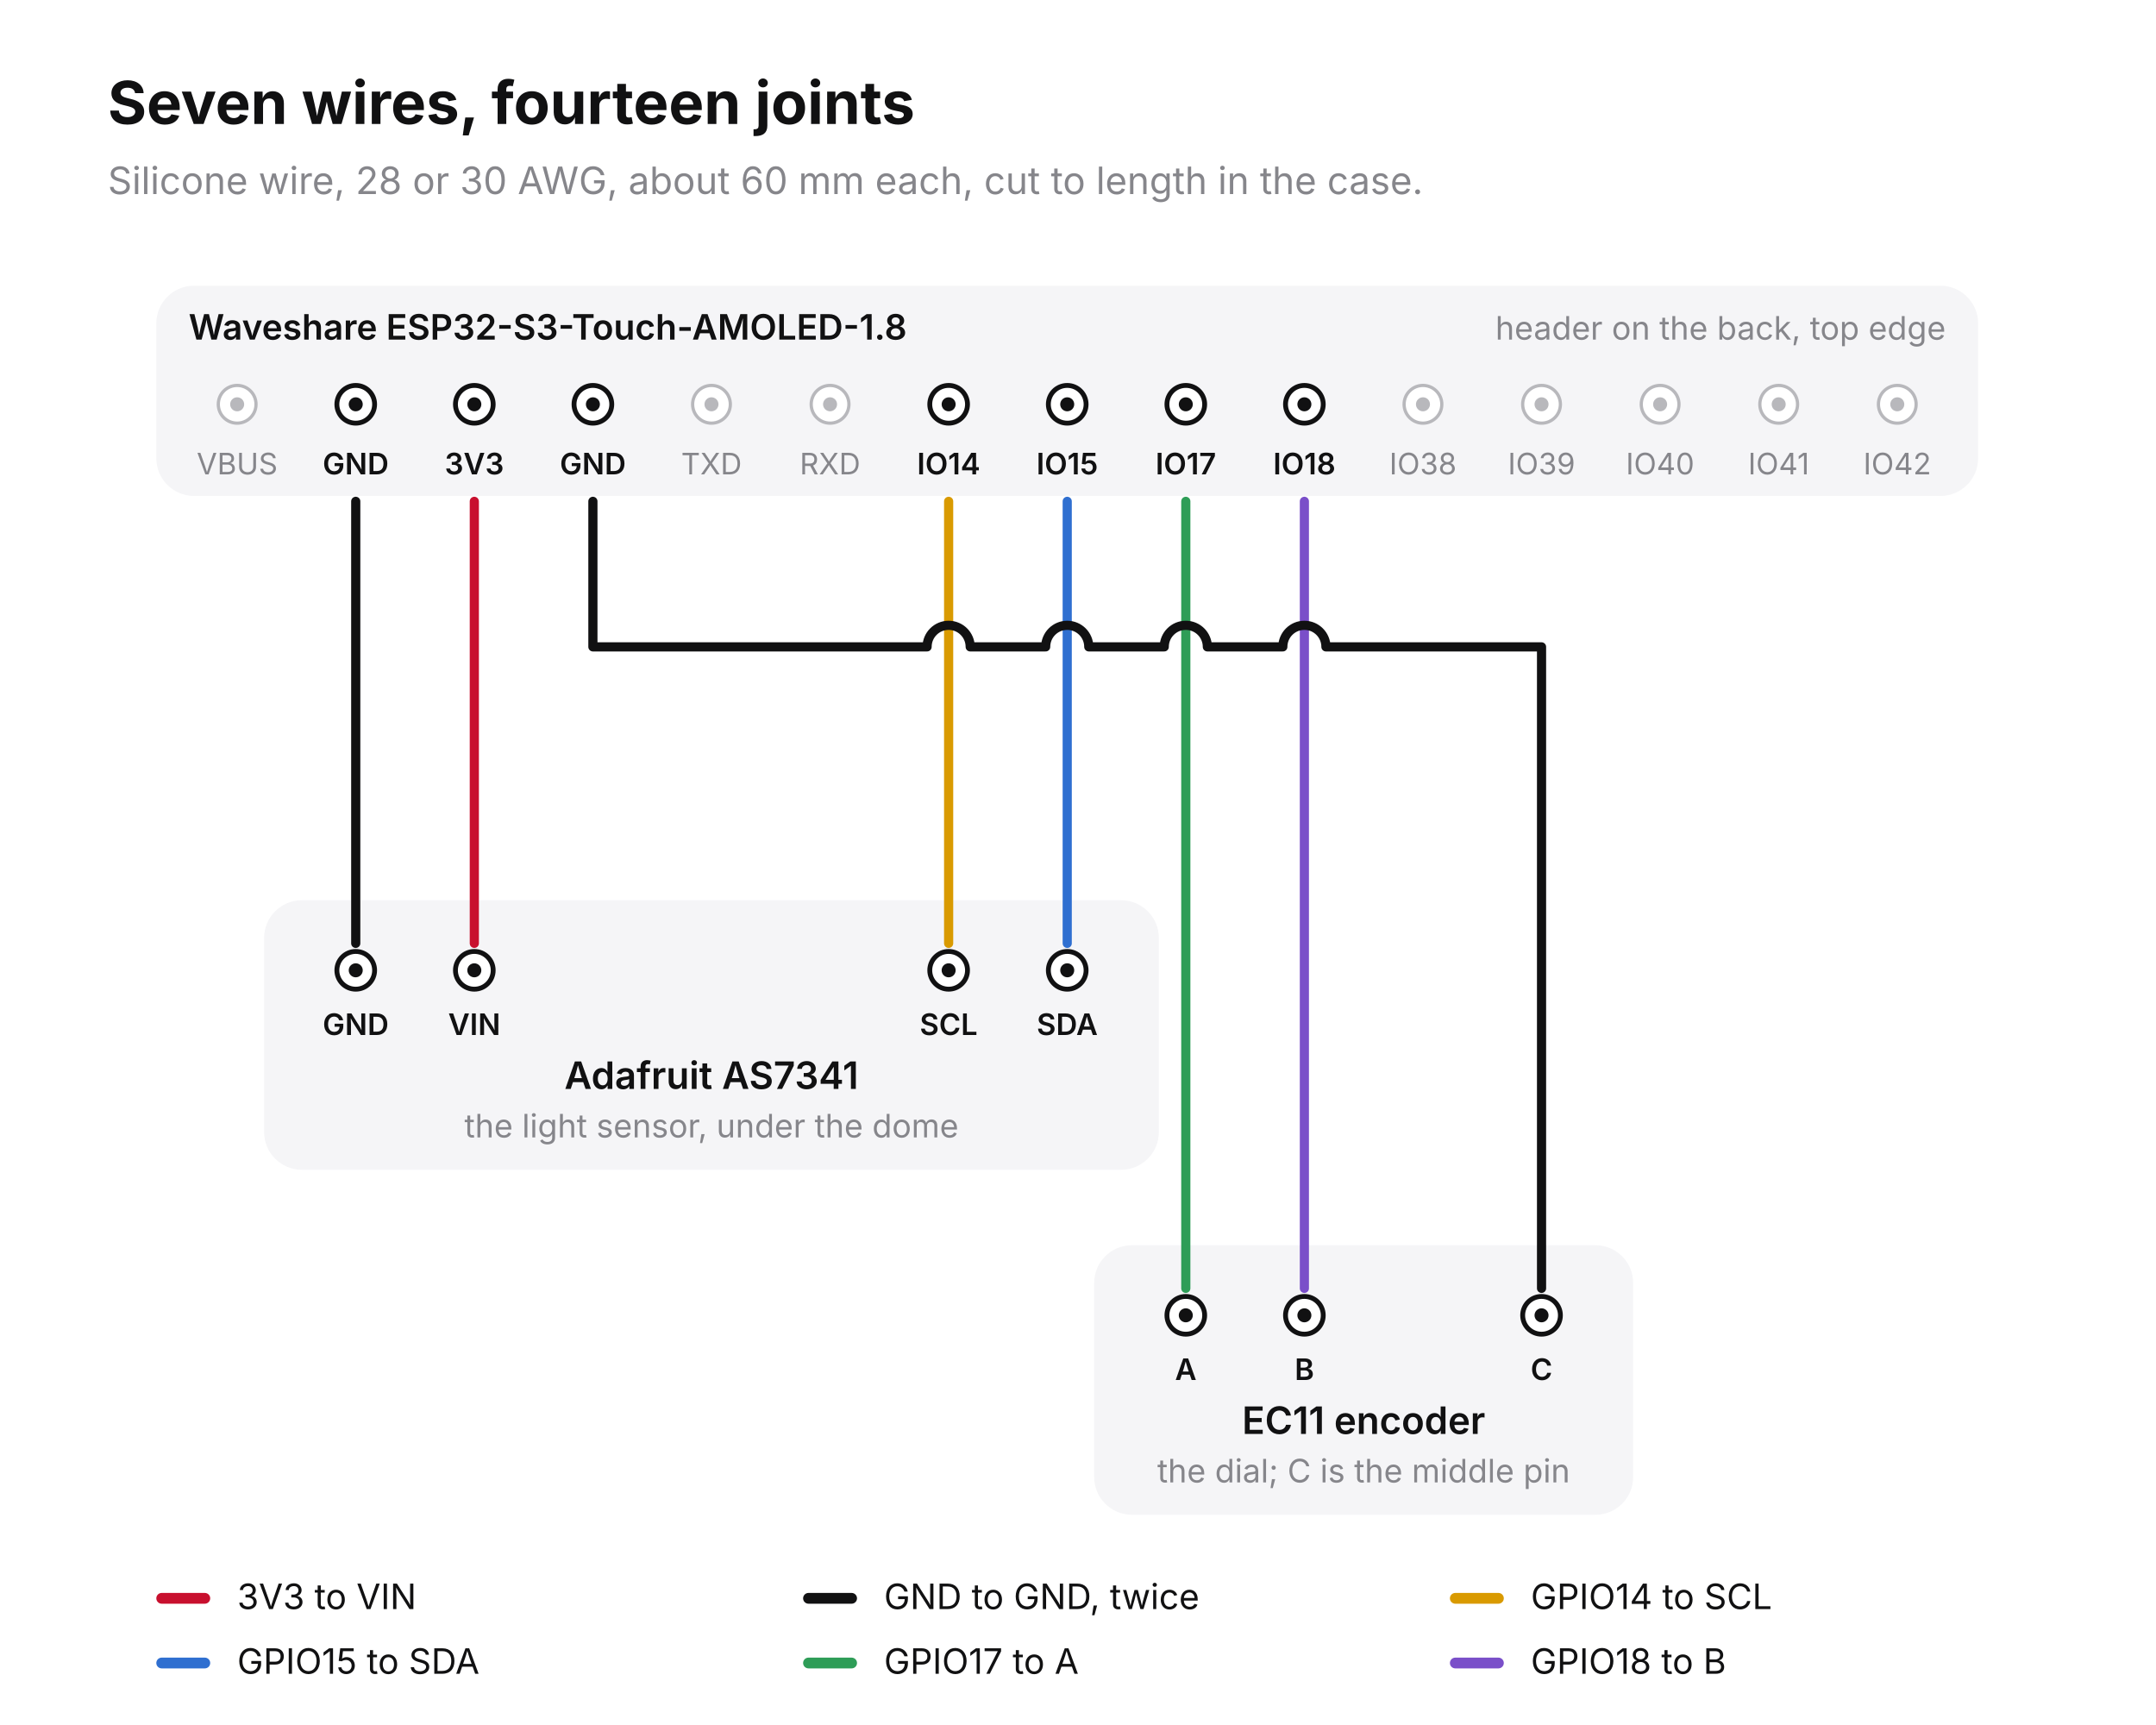
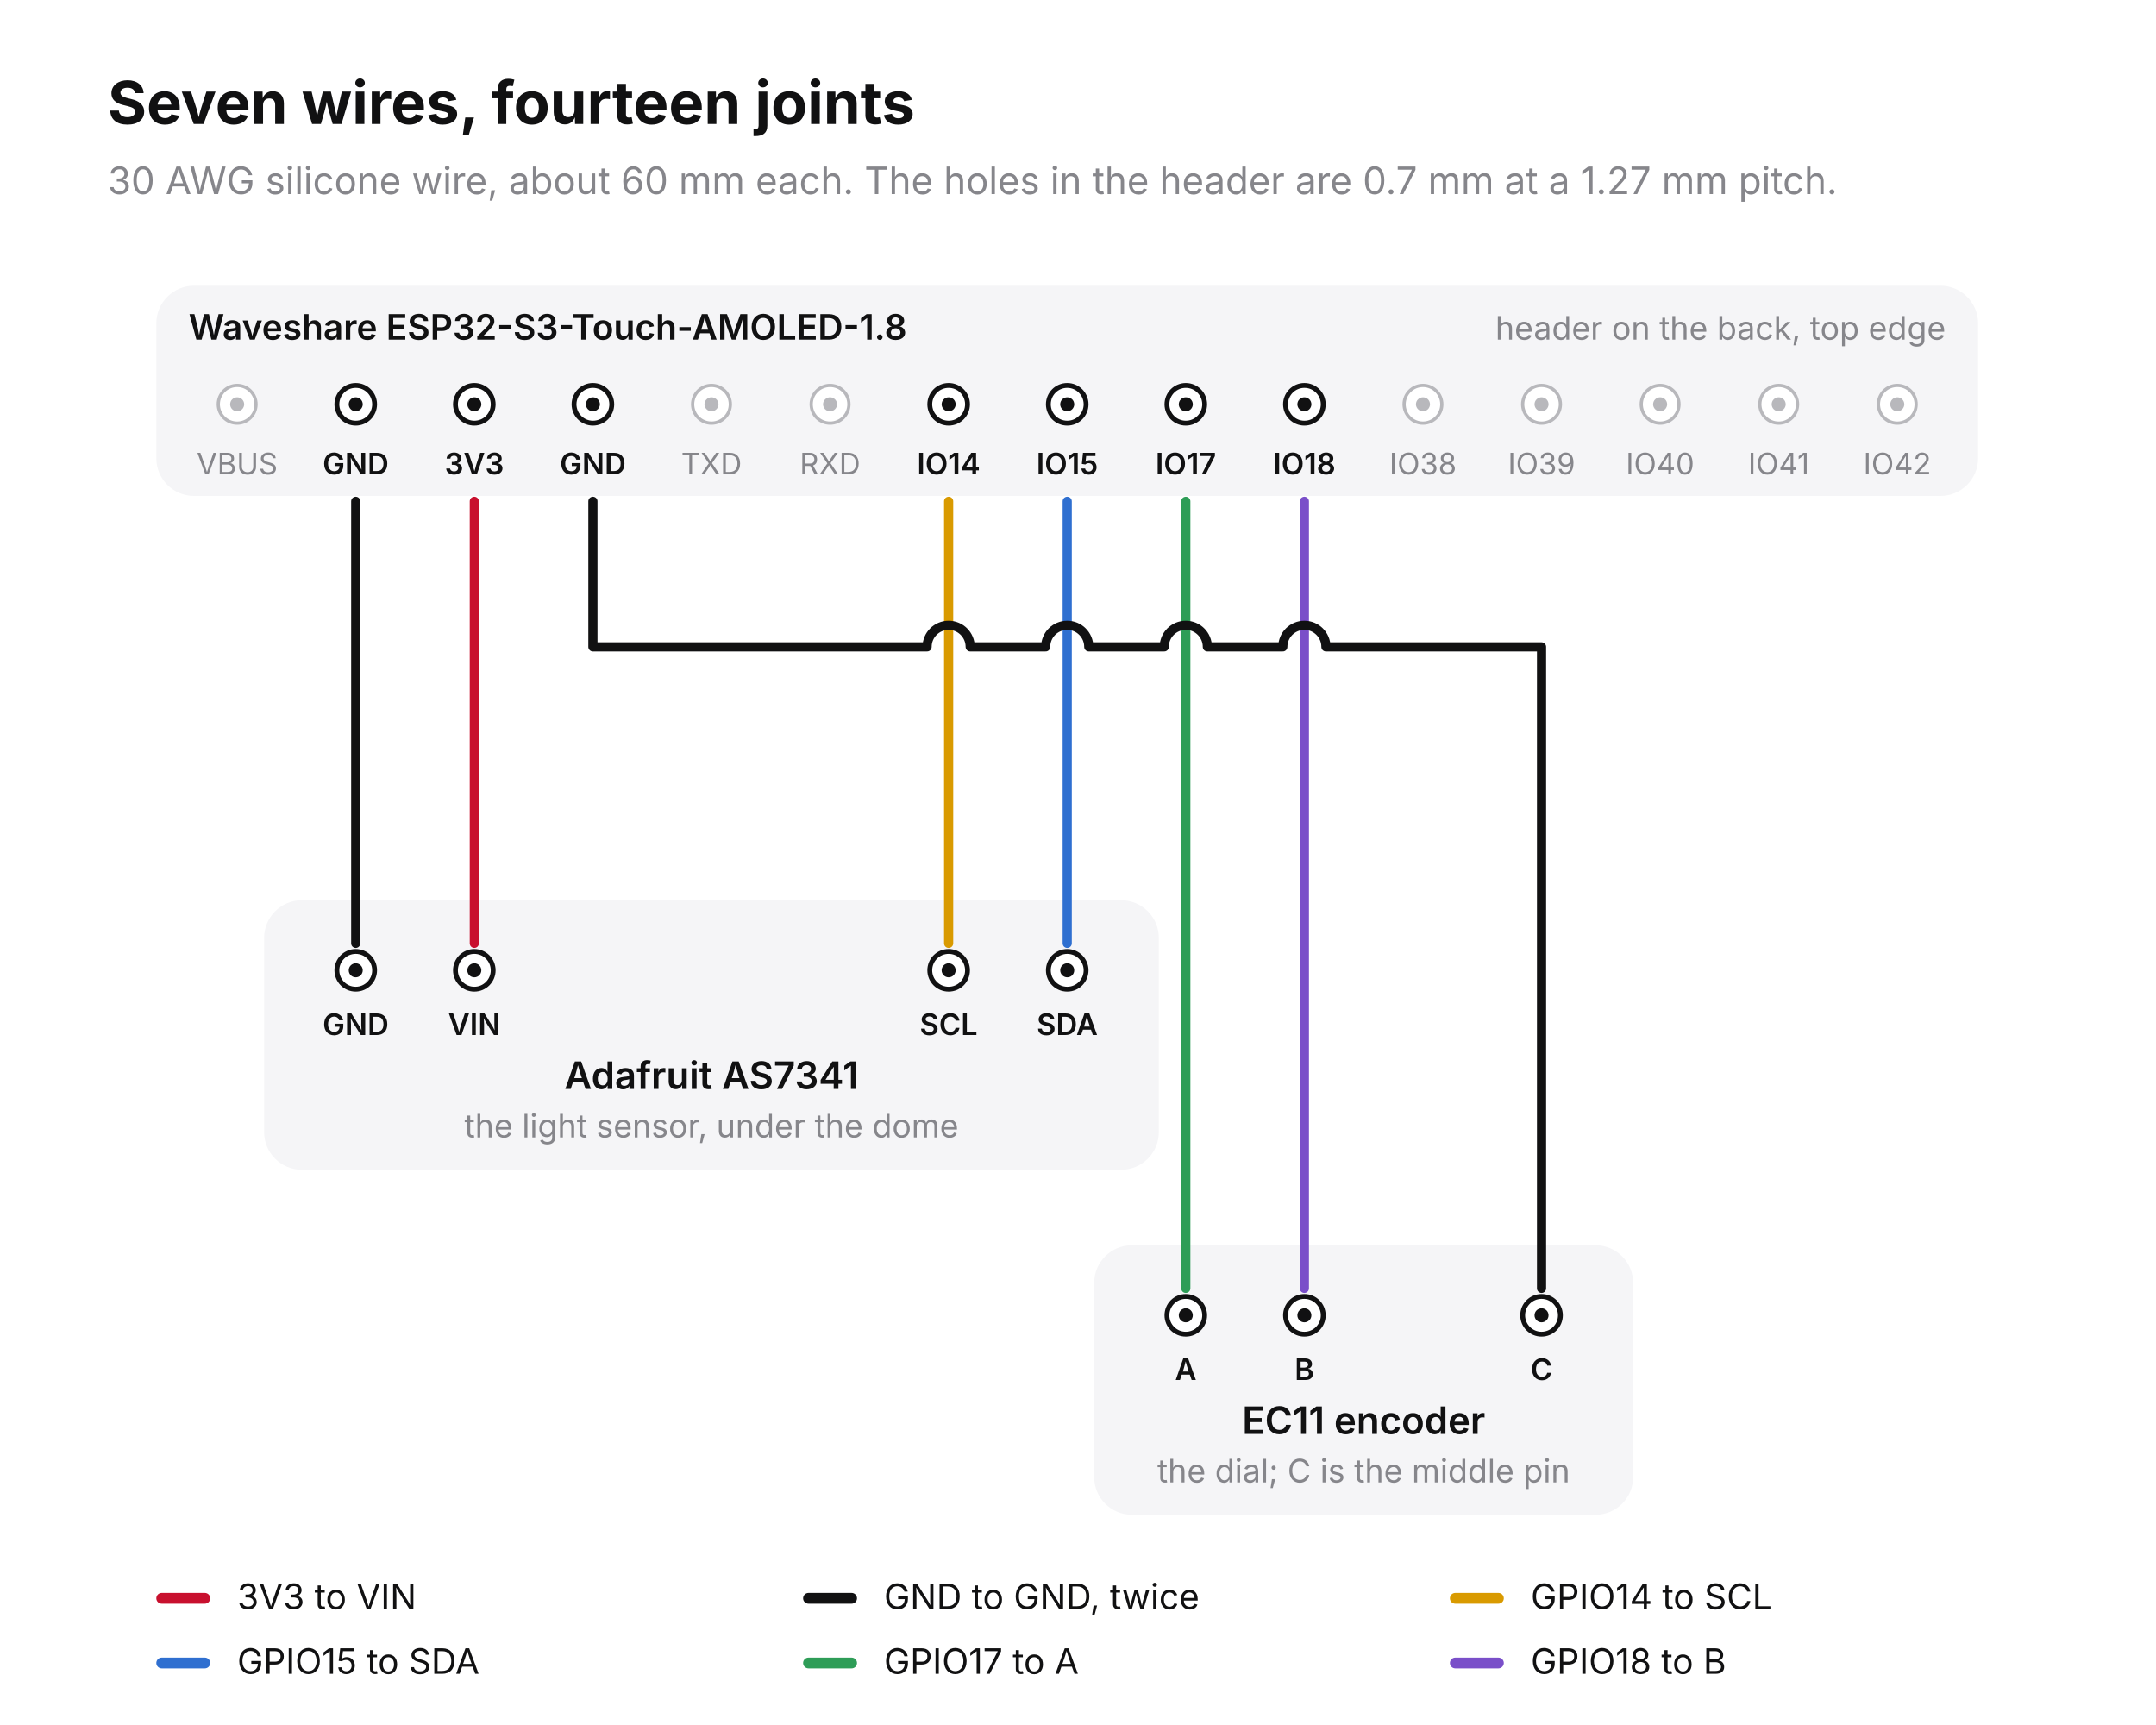
<svg xmlns="http://www.w3.org/2000/svg" viewBox="0 0 800 640" width="800" height="640" font-family="Inter, Helvetica, Arial, sans-serif">
  <rect width="800" height="640" fill="#fff" />
  <text x="40" y="46" font-size="22" font-weight="700" fill="#111112">Seven wires, fourteen joints</text>
-   <text x="40" y="72" font-size="14" fill="#86868b">Silicone wire, 28 or 30 AWG, about 60 mm each, cut to length in the case.</text>
+   <text x="40" y="72" font-size="14" fill="#86868b">30 AWG silicone wire, about 60 mm each. The holes in the header are 0.7 mm at a 1.27 mm pitch.</text>
  <rect x="58" y="106" width="676" height="78" rx="14" fill="#f5f5f7" />
  <text x="70" y="126" font-size="13" font-weight="600" fill="#111112">Waveshare ESP32-S3-Touch-AMOLED-1.8</text>
  <text x="722" y="126" font-size="12" text-anchor="end" fill="#86868b">header on the back, top edge</text>
  <circle cx="88" cy="150" r="7" fill="#fff" stroke="#b8b8bc" stroke-width="1.2" />
  <circle cx="88" cy="150" r="2.6" fill="#b8b8bc" />
  <text x="88" y="176" text-anchor="middle" font-size="11" font-weight="400" fill="#86868b">VBUS</text>
  <circle cx="132" cy="150" r="7" fill="#fff" stroke="#111112" stroke-width="1.8" />
  <circle cx="132" cy="150" r="2.6" fill="#111112" />
  <text x="132" y="176" text-anchor="middle" font-size="11" font-weight="600" fill="#111112">GND</text>
  <circle cx="176" cy="150" r="7" fill="#fff" stroke="#111112" stroke-width="1.8" />
  <circle cx="176" cy="150" r="2.6" fill="#111112" />
  <text x="176" y="176" text-anchor="middle" font-size="11" font-weight="600" fill="#111112">3V3</text>
  <circle cx="220" cy="150" r="7" fill="#fff" stroke="#111112" stroke-width="1.8" />
  <circle cx="220" cy="150" r="2.6" fill="#111112" />
  <text x="220" y="176" text-anchor="middle" font-size="11" font-weight="600" fill="#111112">GND</text>
  <circle cx="264" cy="150" r="7" fill="#fff" stroke="#b8b8bc" stroke-width="1.2" />
  <circle cx="264" cy="150" r="2.6" fill="#b8b8bc" />
  <text x="264" y="176" text-anchor="middle" font-size="11" font-weight="400" fill="#86868b">TXD</text>
  <circle cx="308" cy="150" r="7" fill="#fff" stroke="#b8b8bc" stroke-width="1.2" />
  <circle cx="308" cy="150" r="2.6" fill="#b8b8bc" />
  <text x="308" y="176" text-anchor="middle" font-size="11" font-weight="400" fill="#86868b">RXD</text>
  <circle cx="352" cy="150" r="7" fill="#fff" stroke="#111112" stroke-width="1.8" />
  <circle cx="352" cy="150" r="2.6" fill="#111112" />
  <text x="352" y="176" text-anchor="middle" font-size="11" font-weight="600" fill="#111112">IO14</text>
  <circle cx="396" cy="150" r="7" fill="#fff" stroke="#111112" stroke-width="1.8" />
  <circle cx="396" cy="150" r="2.6" fill="#111112" />
  <text x="396" y="176" text-anchor="middle" font-size="11" font-weight="600" fill="#111112">IO15</text>
  <circle cx="440" cy="150" r="7" fill="#fff" stroke="#111112" stroke-width="1.8" />
  <circle cx="440" cy="150" r="2.6" fill="#111112" />
  <text x="440" y="176" text-anchor="middle" font-size="11" font-weight="600" fill="#111112">IO17</text>
  <circle cx="484" cy="150" r="7" fill="#fff" stroke="#111112" stroke-width="1.8" />
  <circle cx="484" cy="150" r="2.6" fill="#111112" />
  <text x="484" y="176" text-anchor="middle" font-size="11" font-weight="600" fill="#111112">IO18</text>
  <circle cx="528" cy="150" r="7" fill="#fff" stroke="#b8b8bc" stroke-width="1.2" />
  <circle cx="528" cy="150" r="2.6" fill="#b8b8bc" />
  <text x="528" y="176" text-anchor="middle" font-size="11" font-weight="400" fill="#86868b">IO38</text>
  <circle cx="572" cy="150" r="7" fill="#fff" stroke="#b8b8bc" stroke-width="1.2" />
  <circle cx="572" cy="150" r="2.6" fill="#b8b8bc" />
  <text x="572" y="176" text-anchor="middle" font-size="11" font-weight="400" fill="#86868b">IO39</text>
  <circle cx="616" cy="150" r="7" fill="#fff" stroke="#b8b8bc" stroke-width="1.2" />
  <circle cx="616" cy="150" r="2.6" fill="#b8b8bc" />
  <text x="616" y="176" text-anchor="middle" font-size="11" font-weight="400" fill="#86868b">IO40</text>
  <circle cx="660" cy="150" r="7" fill="#fff" stroke="#b8b8bc" stroke-width="1.2" />
  <circle cx="660" cy="150" r="2.6" fill="#b8b8bc" />
  <text x="660" y="176" text-anchor="middle" font-size="11" font-weight="400" fill="#86868b">IO41</text>
  <circle cx="704" cy="150" r="7" fill="#fff" stroke="#b8b8bc" stroke-width="1.2" />
  <circle cx="704" cy="150" r="2.6" fill="#b8b8bc" />
  <text x="704" y="176" text-anchor="middle" font-size="11" font-weight="400" fill="#86868b">IO42</text>
  <rect x="98" y="334" width="332" height="100" rx="14" fill="#f5f5f7" />
  <text x="264.0" y="404" text-anchor="middle" font-size="14" font-weight="600" fill="#111112">Adafruit AS7341</text>
  <text x="264.0" y="422" text-anchor="middle" font-size="12" fill="#86868b">the light sensor, under the dome</text>
  <circle cx="176" cy="360" r="7" fill="#fff" stroke="#111112" stroke-width="1.8" />
  <circle cx="176" cy="360" r="2.6" fill="#111112" />
  <text x="176" y="384" text-anchor="middle" font-size="11" font-weight="600" fill="#111112">VIN</text>
  <circle cx="132" cy="360" r="7" fill="#fff" stroke="#111112" stroke-width="1.8" />
  <circle cx="132" cy="360" r="2.6" fill="#111112" />
  <text x="132" y="384" text-anchor="middle" font-size="11" font-weight="600" fill="#111112">GND</text>
  <circle cx="352" cy="360" r="7" fill="#fff" stroke="#111112" stroke-width="1.8" />
  <circle cx="352" cy="360" r="2.6" fill="#111112" />
  <text x="352" y="384" text-anchor="middle" font-size="11" font-weight="600" fill="#111112">SCL</text>
  <circle cx="396" cy="360" r="7" fill="#fff" stroke="#111112" stroke-width="1.8" />
  <circle cx="396" cy="360" r="2.6" fill="#111112" />
  <text x="396" y="384" text-anchor="middle" font-size="11" font-weight="600" fill="#111112">SDA</text>
  <rect x="406" y="462" width="200" height="100" rx="14" fill="#f5f5f7" />
  <text x="506.0" y="532" text-anchor="middle" font-size="14" font-weight="600" fill="#111112">EC11 encoder</text>
  <text x="506.0" y="550" text-anchor="middle" font-size="12" fill="#86868b">the dial; C is the middle pin</text>
  <circle cx="440" cy="488" r="7" fill="#fff" stroke="#111112" stroke-width="1.8" />
  <circle cx="440" cy="488" r="2.6" fill="#111112" />
  <text x="440" y="512" text-anchor="middle" font-size="11" font-weight="600" fill="#111112">A</text>
  <circle cx="484" cy="488" r="7" fill="#fff" stroke="#111112" stroke-width="1.8" />
  <circle cx="484" cy="488" r="2.6" fill="#111112" />
  <text x="484" y="512" text-anchor="middle" font-size="11" font-weight="600" fill="#111112">B</text>
  <circle cx="572" cy="488" r="7" fill="#fff" stroke="#111112" stroke-width="1.8" />
  <circle cx="572" cy="488" r="2.6" fill="#111112" />
  <text x="572" y="512" text-anchor="middle" font-size="11" font-weight="600" fill="#111112">C</text>
  <path d="M 132 186 L 132 350" fill="none" stroke="#111112" stroke-width="3.4" stroke-linecap="round" stroke-linejoin="round" />
  <path d="M 176 186 L 176 350" fill="none" stroke="#c8102e" stroke-width="3.4" stroke-linecap="round" stroke-linejoin="round" />
  <path d="M 352 186 L 352 350" fill="none" stroke="#d99a00" stroke-width="3.4" stroke-linecap="round" stroke-linejoin="round" />
  <path d="M 396 186 L 396 350" fill="none" stroke="#2f6fd0" stroke-width="3.4" stroke-linecap="round" stroke-linejoin="round" />
  <path d="M 440 186 L 440 478" fill="none" stroke="#2e9d57" stroke-width="3.4" stroke-linecap="round" stroke-linejoin="round" />
  <path d="M 484 186 L 484 478" fill="none" stroke="#7a4fc9" stroke-width="3.4" stroke-linecap="round" stroke-linejoin="round" />
  <path d="M 220 186 L 220 240 L 344 240 A 8 8 0 0 1 360 240 L 388 240 A 8 8 0 0 1 404 240 L 432 240 A 8 8 0 0 1 448 240 L 476 240 A 8 8 0 0 1 492 240 L 572 240 L 572 478" fill="none" stroke="#111112" stroke-width="3.4" stroke-linecap="round" stroke-linejoin="round" />
  <rect x="58" y="591" width="20" height="4" rx="2" fill="#c8102e" />
  <text x="88" y="597" font-size="13" fill="#111112">3V3 to VIN</text>
  <rect x="298" y="591" width="20" height="4" rx="2" fill="#111112" />
  <text x="328" y="597" font-size="13" fill="#111112">GND to GND, twice</text>
  <rect x="538" y="591" width="20" height="4" rx="2" fill="#d99a00" />
  <text x="568" y="597" font-size="13" fill="#111112">GPIO14 to SCL</text>
  <rect x="58" y="615" width="20" height="4" rx="2" fill="#2f6fd0" />
  <text x="88" y="621" font-size="13" fill="#111112">GPIO15 to SDA</text>
  <rect x="298" y="615" width="20" height="4" rx="2" fill="#2e9d57" />
  <text x="328" y="621" font-size="13" fill="#111112">GPIO17 to A</text>
  <rect x="538" y="615" width="20" height="4" rx="2" fill="#7a4fc9" />
  <text x="568" y="621" font-size="13" fill="#111112">GPIO18 to B</text>
</svg>
